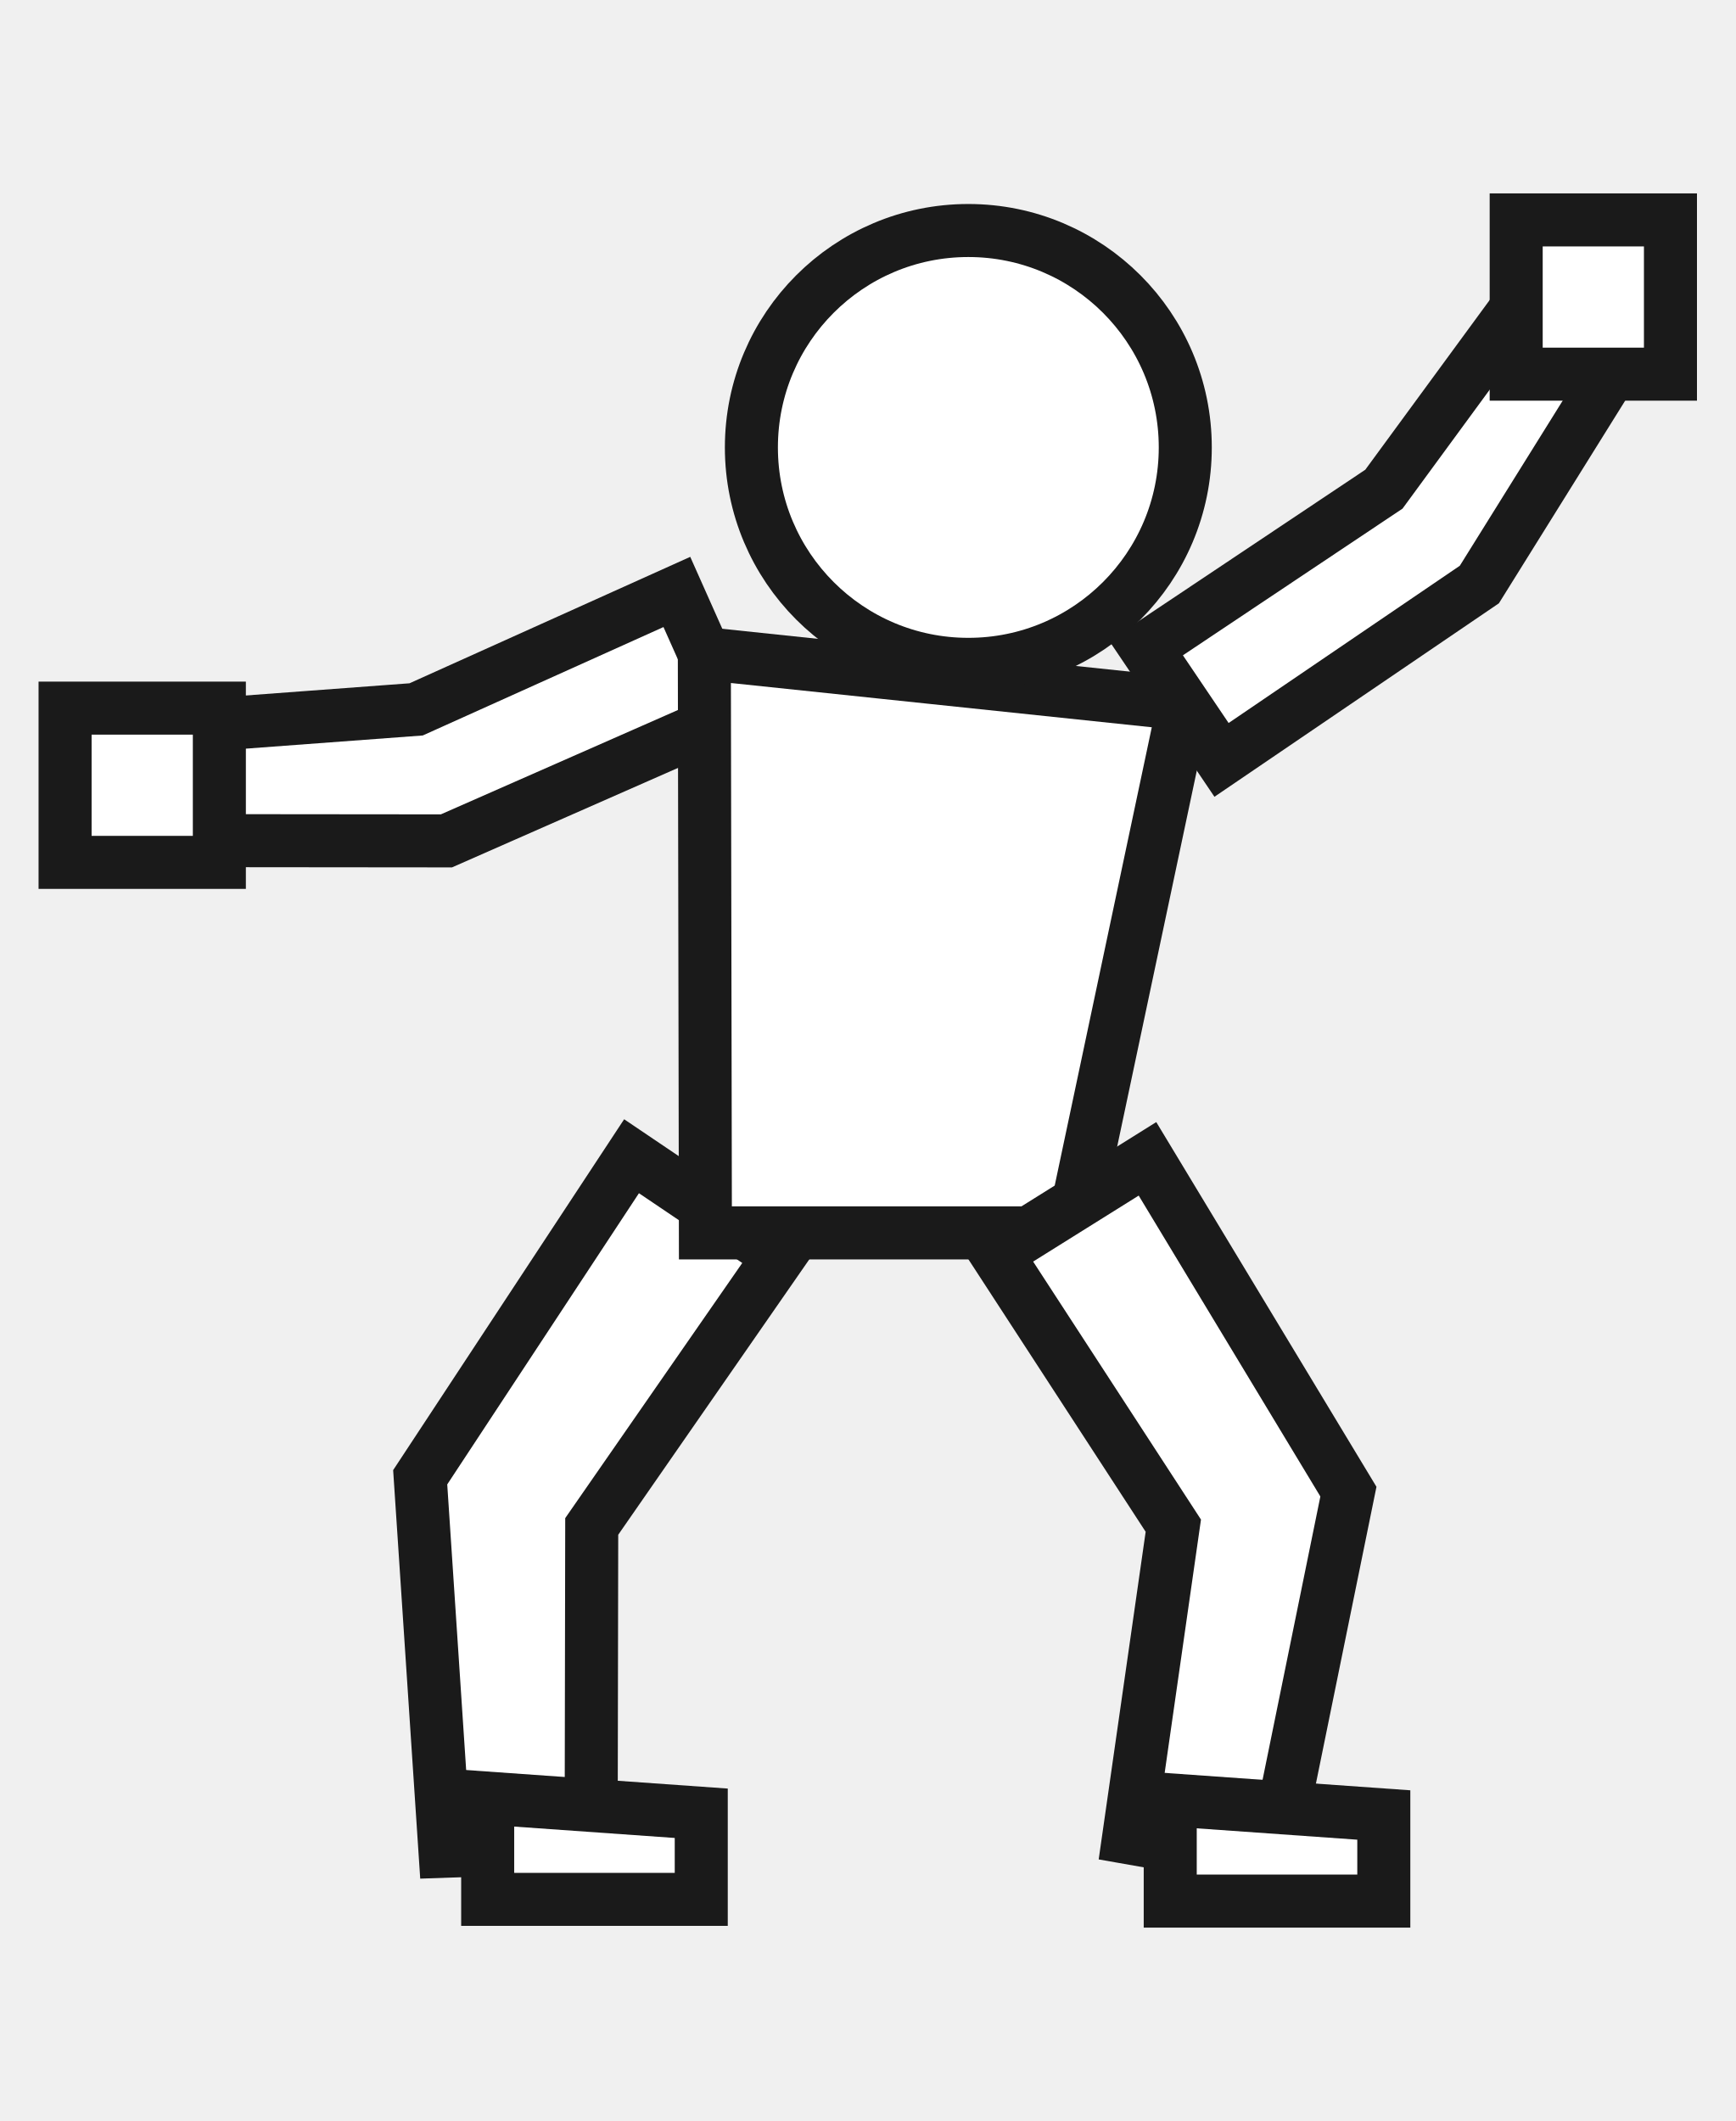
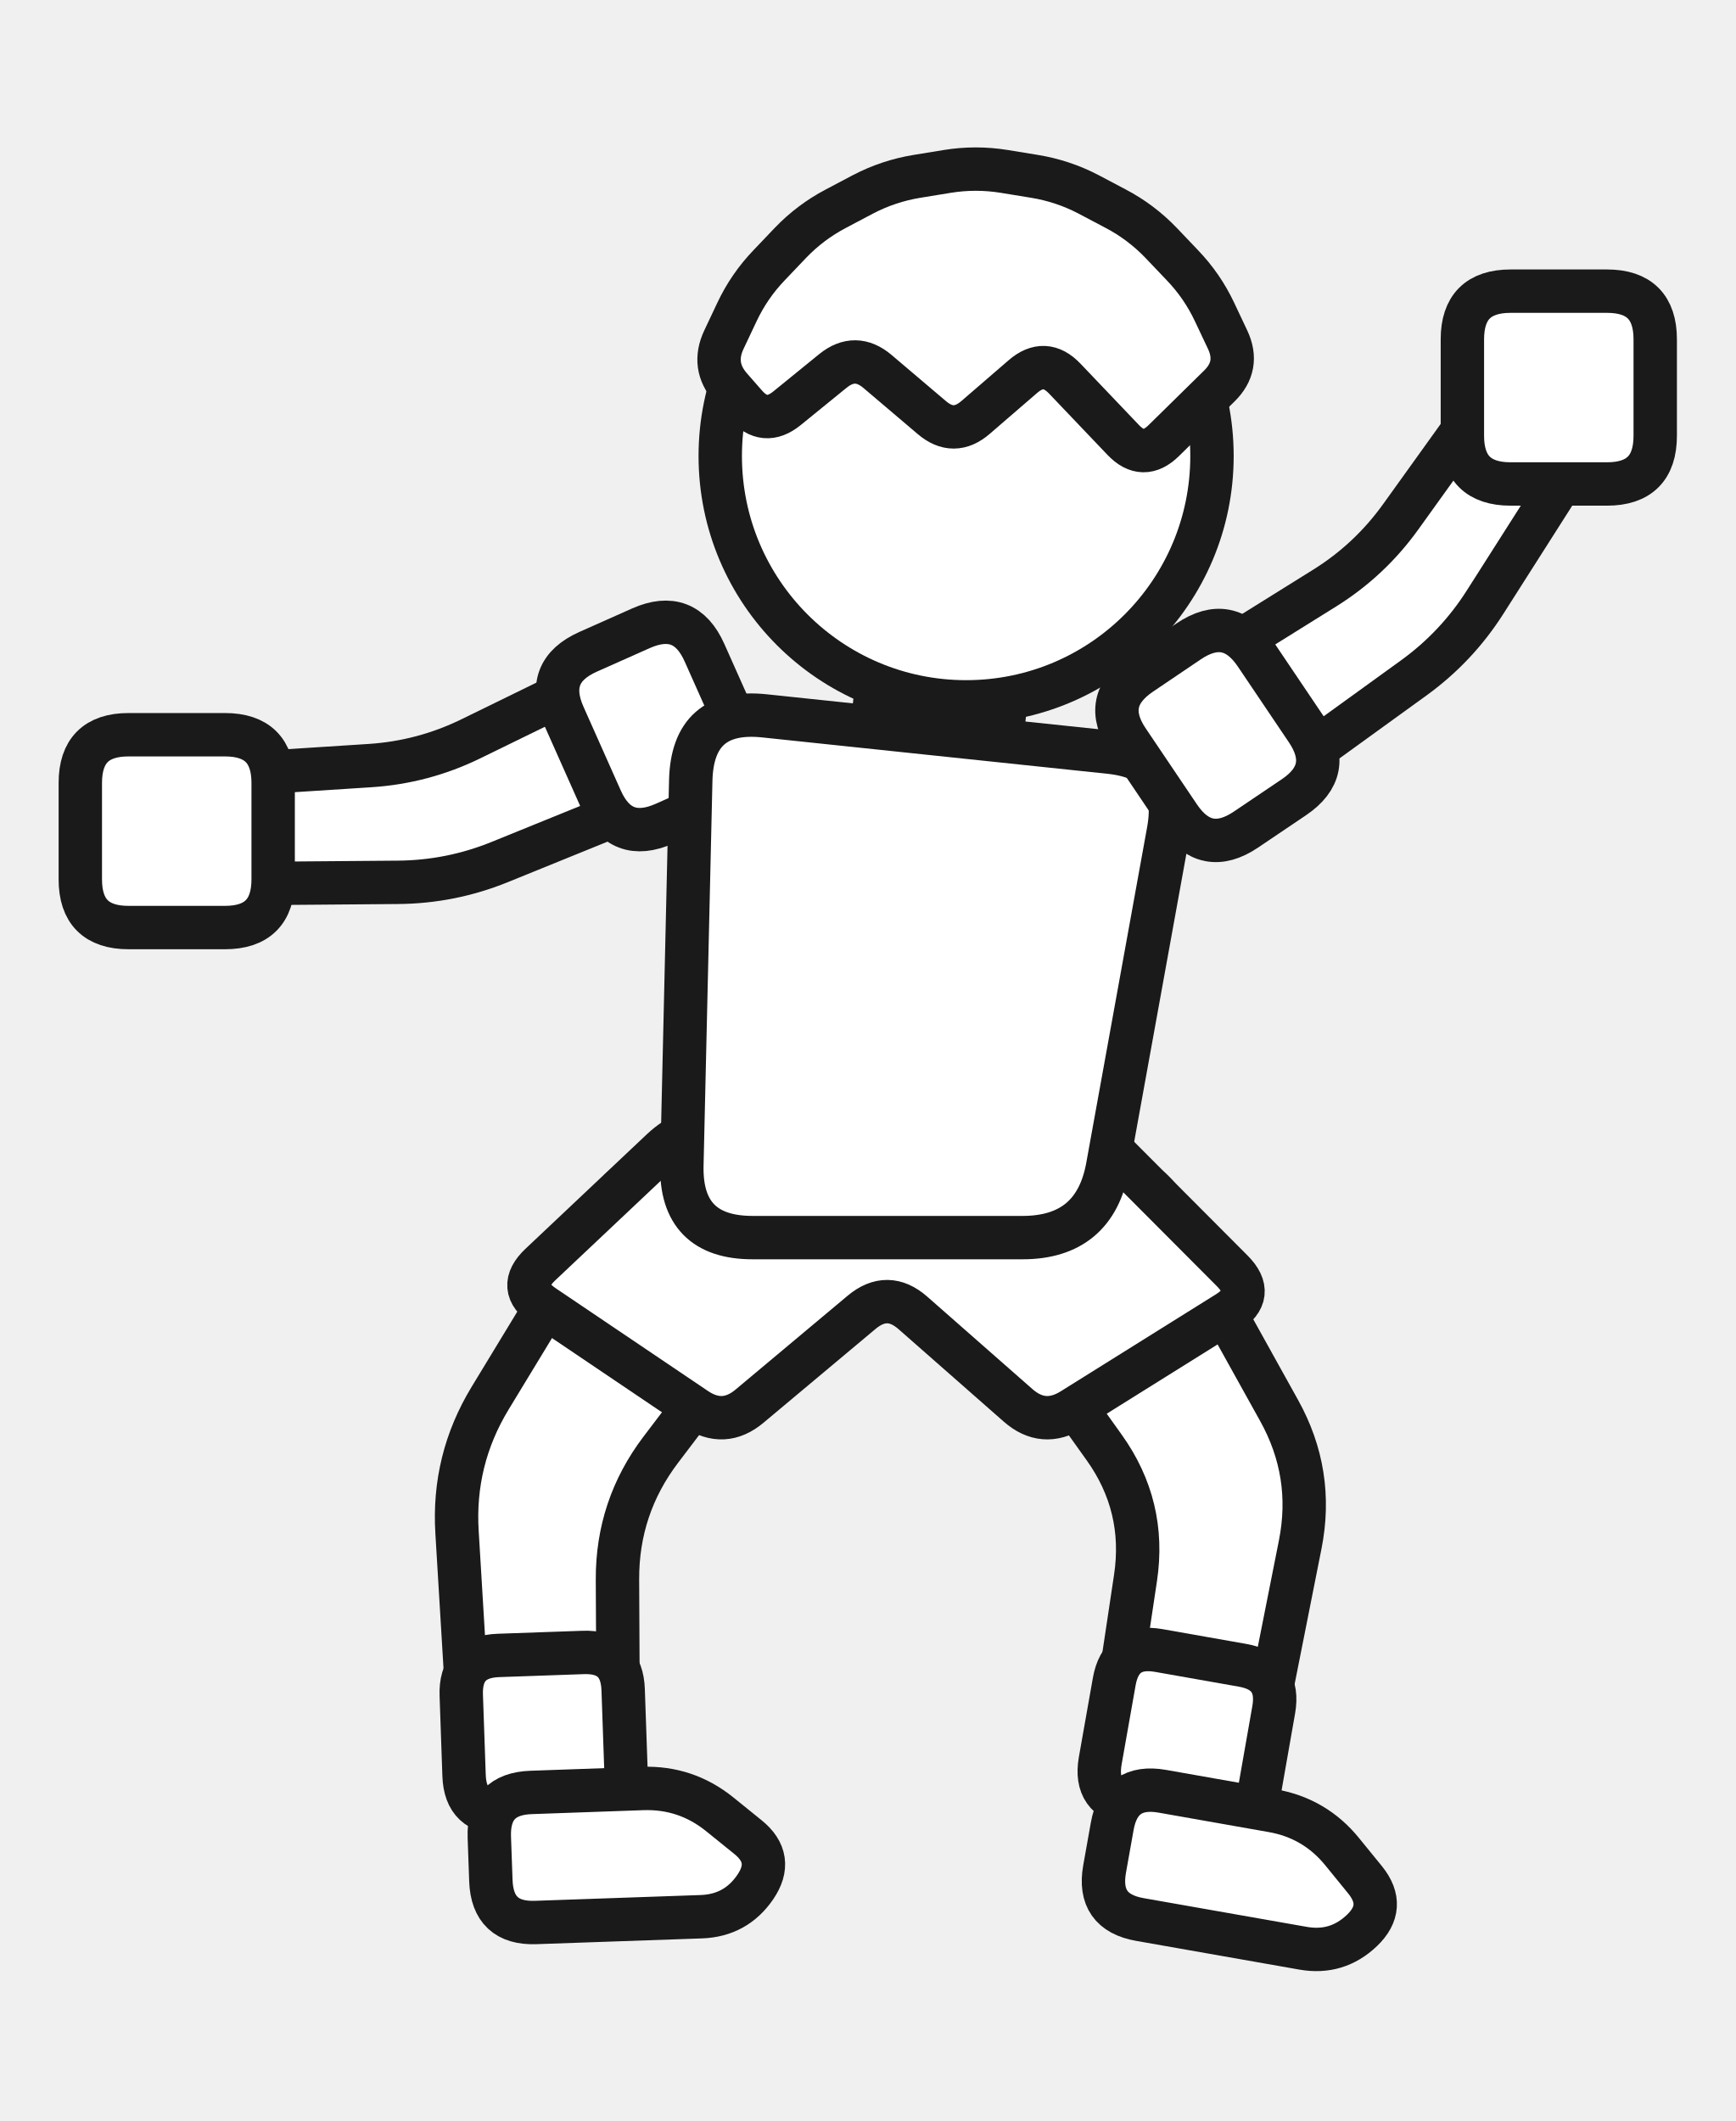
<svg xmlns="http://www.w3.org/2000/svg" width="18mm" height="22mm" viewBox="0 0 18 22" font-family="Noto Sans KR">
  <g id="pc-art">
    <g id="pc-marker-team" fill="#1a1a1a" stroke="#1a1a1a">
-       <path d="M 7.02 6.14 L 4.316 7.358 L 1.455 7.571 L 1.495 8.719 L 4.63 8.722 L 7.59 7.419 Z" fill="#ffffff" stroke-width="0.55" />
-       <path d="M 6.55 11.993 L 4.358 15.323 L 4.615 19.202 L 6.131 19.149 L 6.137 15.833 L 8.083 13.028 Z" fill="#ffffff" stroke-width="0.55" />
-       <path d="M 5.058 18.651 L 7.273 18.808 L 7.273 19.701 L 5.058 19.701 Z" fill="#ffffff" stroke-width="0.55" />
-       <path d="M 7.305 6.779 L 12.278 7.302 L 11.116 12.788 L 7.316 12.788 Z" fill="#ffffff" stroke-width="0.55" />
-       <path d="M 10.332 13.001 L 12.169 15.825 L 11.705 19.062 L 13.199 19.325 L 13.985 15.472 L 11.901 12.02 Z" fill="#ffffff" stroke-width="0.55" />
-       <path d="M 12.137 18.669 L 14.352 18.826 L 14.352 19.719 L 12.137 19.719 Z" fill="#ffffff" stroke-width="0.55" />
-       <path d="M 12.669 7.882 L 15.343 6.063 L 17.001 3.402 L 16.049 2.76 L 14.353 5.074 L 11.886 6.722 Z" fill="#ffffff" stroke-width="0.55" />
-       <path d="M 0.675 7.345 L 2.275 7.345 L 2.275 8.945 L 0.675 8.945 Z" fill="#ffffff" stroke-width="0.55" />
-       <path d="M 15.725 2.281 L 17.325 2.281 L 17.325 3.881 L 15.725 3.881 Z" fill="#ffffff" stroke-width="0.55" />
-       <circle cx="10.043" cy="4.641" r="2.25" fill="#ffffff" stroke-width="0.55" />
+       <path d="M 7.11 7.187 Q 6.886 6.685 6.392 6.926 L 4.882 7.664 Q 4.388 7.905 3.839 7.941 L 2.363 8.036 Q 1.814 8.071 1.833 8.621 L 1.833 8.621 Q 1.852 9.171 2.402 9.166 L 4.125 9.152 Q 4.675 9.148 5.184 8.941 L 6.966 8.217 Q 7.476 8.009 7.252 7.507 Z" fill="#ffffff" stroke-width="0.45" stroke-linejoin="round" />
+       <path d="M 7.307 6.771 Q 7.104 6.314 6.647 6.517 L 6.099 6.761 Q 5.642 6.965 5.846 7.422 L 6.232 8.289 Q 6.435 8.746 6.892 8.543 L 7.44 8.299 Q 7.897 8.095 7.694 7.639 Z" fill="#ffffff" stroke-width="0.45" stroke-linejoin="round" />
+       <path d="M 0.833 8.121 Q 0.833 7.621 1.333 7.621 L 2.333 7.621 Q 2.833 7.621 2.833 8.121 L 2.833 9.121 Q 2.833 9.621 2.333 9.621 L 1.333 9.621 Q 0.833 9.621 0.833 9.121 Z" fill="#ffffff" stroke-width="0.45" stroke-linejoin="round" />
+       <path d="M 7.277 12.333 Q 6.655 11.914 6.266 12.555 L 5.083 14.503 Q 4.694 15.144 4.74 15.892 L 4.871 18.064 Q 4.917 18.813 5.666 18.786 L 5.666 18.786 Q 6.416 18.76 6.412 18.01 L 6.404 16.383 Q 6.401 15.633 6.854 15.036 L 7.901 13.657 Q 8.354 13.06 7.733 12.641 Z" fill="#ffffff" stroke-width="0.45" stroke-linejoin="round" />
+       <path d="M 6.106 18.771 Q 6.506 18.757 6.492 18.357 L 6.463 17.526 Q 6.449 17.126 6.049 17.14 L 5.169 17.171 Q 4.77 17.185 4.784 17.584 L 4.813 18.416 Q 4.827 18.816 5.226 18.802 Z" fill="#ffffff" stroke-width="0.45" stroke-linejoin="round" />
+       <path d="M 5.075 19.057 Q 5.059 18.607 5.509 18.592 L 6.666 18.551 Q 7.115 18.536 7.465 18.819 L 7.757 19.055 Q 8.035 19.279 7.833 19.574 L 7.833 19.574 Q 7.632 19.868 7.275 19.881 L 5.556 19.941 Q 5.107 19.957 5.091 19.507 Z" fill="#ffffff" stroke-width="0.45" stroke-linejoin="round" />
+       <path d="M 10.671 12.633 Q 10.035 13.03 10.471 13.64 L 11.452 15.014 Q 11.888 15.624 11.777 16.366 L 11.542 17.931 Q 11.43 18.673 12.169 18.803 L 12.169 18.803 Q 12.908 18.934 13.053 18.198 L 13.485 16.021 Q 13.631 15.286 13.266 14.63 L 12.138 12.599 Q 11.774 11.944 11.138 12.341 Z" fill="#ffffff" stroke-width="0.45" stroke-linejoin="round" />
+       <path d="M 12.602 18.88 Q 12.996 18.949 13.066 18.555 L 13.21 17.736 Q 13.28 17.342 12.886 17.273 L 12.019 17.12 Q 11.625 17.05 11.556 17.444 L 11.411 18.264 Q 11.342 18.657 11.736 18.727 Z" fill="#ffffff" stroke-width="0.45" stroke-linejoin="round" />
+       <path d="M 11.535 18.945 Q 11.613 18.502 12.056 18.58 L 13.195 18.781 Q 13.639 18.859 13.922 19.209 L 14.159 19.5 Q 14.383 19.778 14.125 20.024 L 14.125 20.024 Q 13.867 20.27 13.515 20.208 L 11.822 19.91 Q 11.378 19.832 11.456 19.388 Z" fill="#ffffff" stroke-width="0.45" stroke-linejoin="round" />
+       <path d="M 6.865 11.927 Q 7.12 11.687 7.47 11.687 L 10.94 11.687 Q 11.29 11.687 11.537 11.935 L 12.78 13.182 Q 13.027 13.43 12.73 13.616 L 11.119 14.623 Q 10.822 14.808 10.559 14.577 L 9.468 13.618 Q 9.205 13.387 8.936 13.612 L 7.774 14.585 Q 7.506 14.81 7.216 14.614 L 5.641 13.551 Q 5.35 13.356 5.605 13.116 Z" fill="#ffffff" stroke-width="0.45" stroke-linejoin="round" />
+       <path d="M 10.388 7.684 L 10.691 4.8 L 9.349 4.659 L 9.046 7.543 Z" fill="#ffffff" stroke-width="0.45" stroke-linejoin="round" />
+       <path d="M 7.164 8.097 Q 7.181 7.347 7.927 7.425 L 11.507 7.802 Q 12.253 7.88 12.119 8.618 L 11.488 12.099 Q 11.355 12.837 10.605 12.837 L 7.805 12.837 Q 7.055 12.837 7.072 12.087 Z" fill="#ffffff" stroke-width="0.45" stroke-linejoin="round" />
+       <path d="M 12.351 8.025 Q 12.658 8.481 13.104 8.159 L 14.662 7.032 Q 15.108 6.709 15.403 6.245 L 16.328 4.792 Q 16.623 4.328 16.167 4.02 L 16.167 4.02 Q 15.711 3.713 15.39 4.159 L 14.527 5.361 Q 14.206 5.808 13.74 6.099 L 12.314 6.988 Q 11.847 7.279 12.155 7.735 Z" fill="#ffffff" stroke-width="0.45" stroke-linejoin="round" />
+       <path d="M 12.228 8.47 Q 12.508 8.884 12.922 8.605 L 13.42 8.269 Q 13.834 7.99 13.555 7.575 L 13.024 6.787 Q 12.744 6.373 12.329 6.652 L 11.832 6.988 Q 11.417 7.268 11.697 7.682 Z" fill="#ffffff" stroke-width="0.45" stroke-linejoin="round" />
+       <path d="M 15.167 3.52 Q 15.167 3.02 15.667 3.02 L 16.667 3.02 Q 17.167 3.02 17.167 3.52 L 17.167 4.52 Q 17.167 5.02 16.667 5.02 L 15.667 5.02 Q 15.167 5.02 15.167 4.52 Z" fill="#ffffff" stroke-width="0.45" stroke-linejoin="round" />
+       <circle cx="10.02" cy="4.73" r="2.55" fill="#ffffff" stroke-width="0.45" stroke-linejoin="round" />
+       <path d="M 7.577 4.02 Q 7.38 3.794 7.508 3.523 L 7.643 3.237 Q 7.771 2.965 7.979 2.749 L 8.197 2.52 Q 8.405 2.303 8.67 2.164 L 8.95 2.016 Q 9.216 1.877 9.512 1.829 L 9.824 1.778 Q 10.12 1.73 10.416 1.778 L 10.728 1.829 Q 11.024 1.877 11.29 2.016 L 11.57 2.164 Q 11.835 2.303 12.043 2.52 L 12.261 2.749 Q 12.469 2.965 12.597 3.237 L 12.732 3.523 Q 12.86 3.794 12.646 4.004 L 12.07 4.57 Q 11.856 4.781 11.649 4.563 L 11.043 3.927 Q 10.836 3.71 10.609 3.906 L 10.119 4.329 Q 9.892 4.526 9.664 4.331 L 9.101 3.853 Q 8.872 3.659 8.639 3.847 L 8.162 4.235 Q 7.929 4.424 7.732 4.197 Z" fill="#ffffff" stroke-width="0.45" stroke-linejoin="round" />
    </g>
  </g>
</svg>
